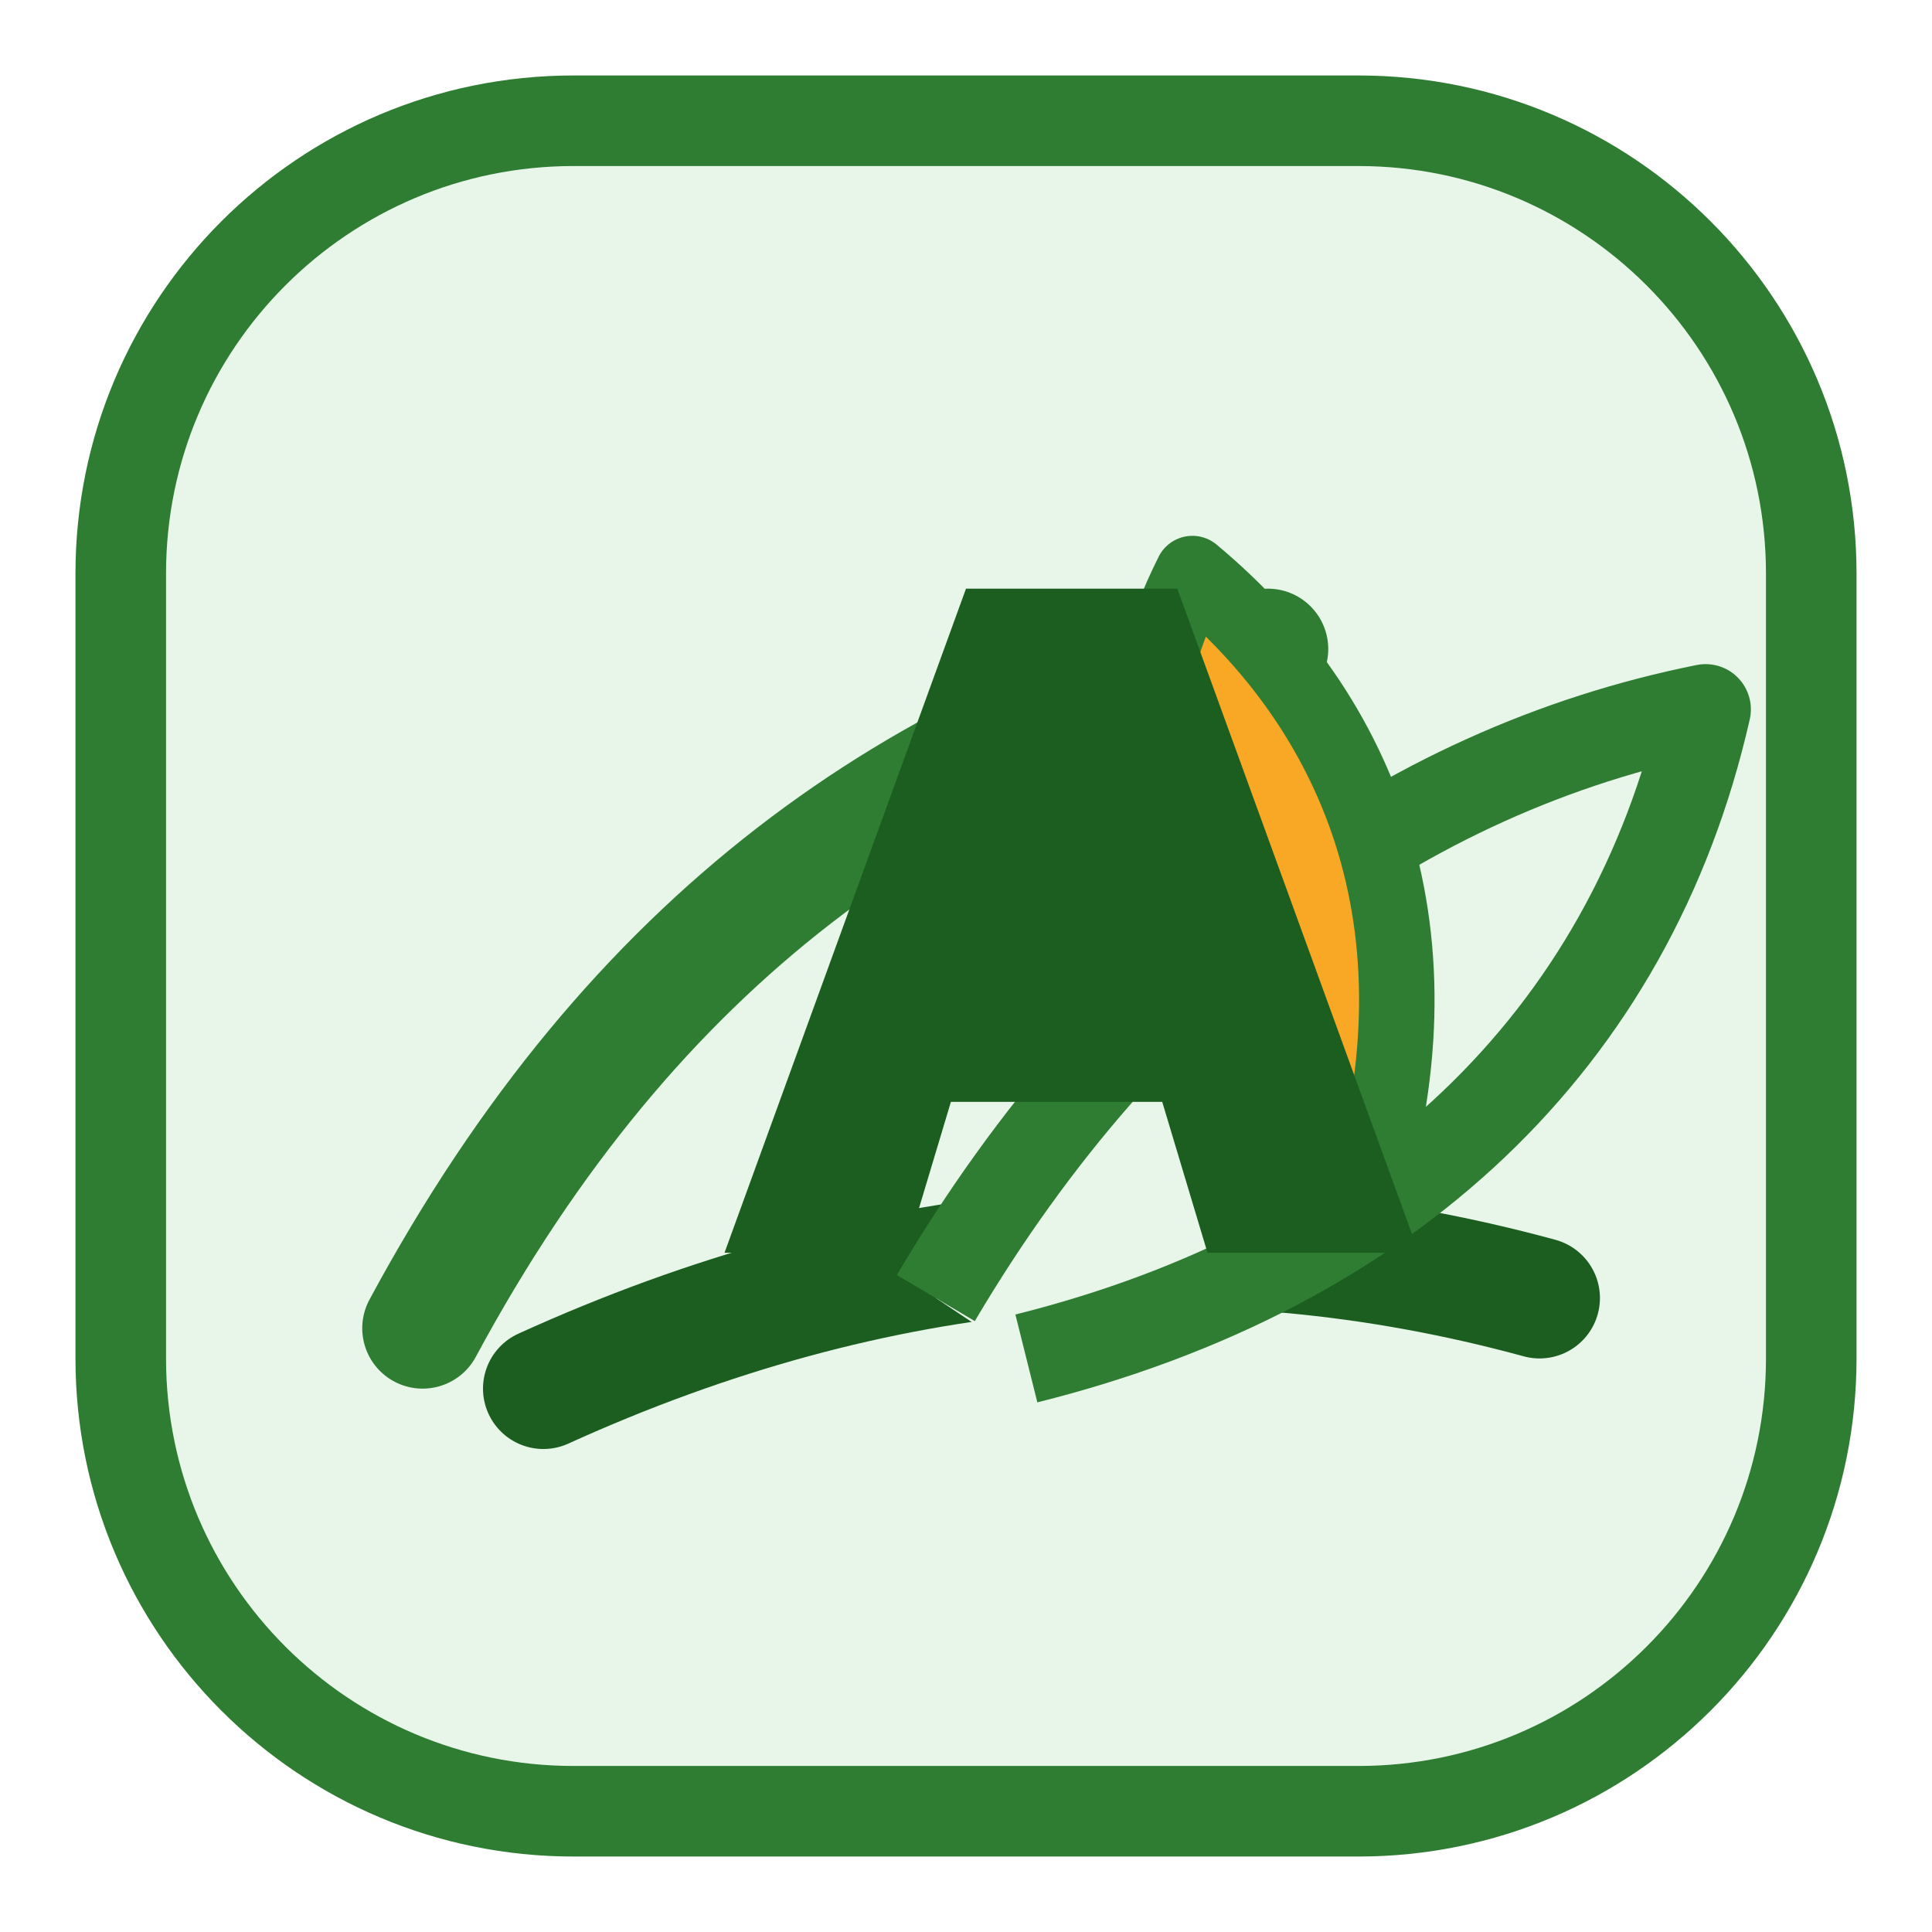
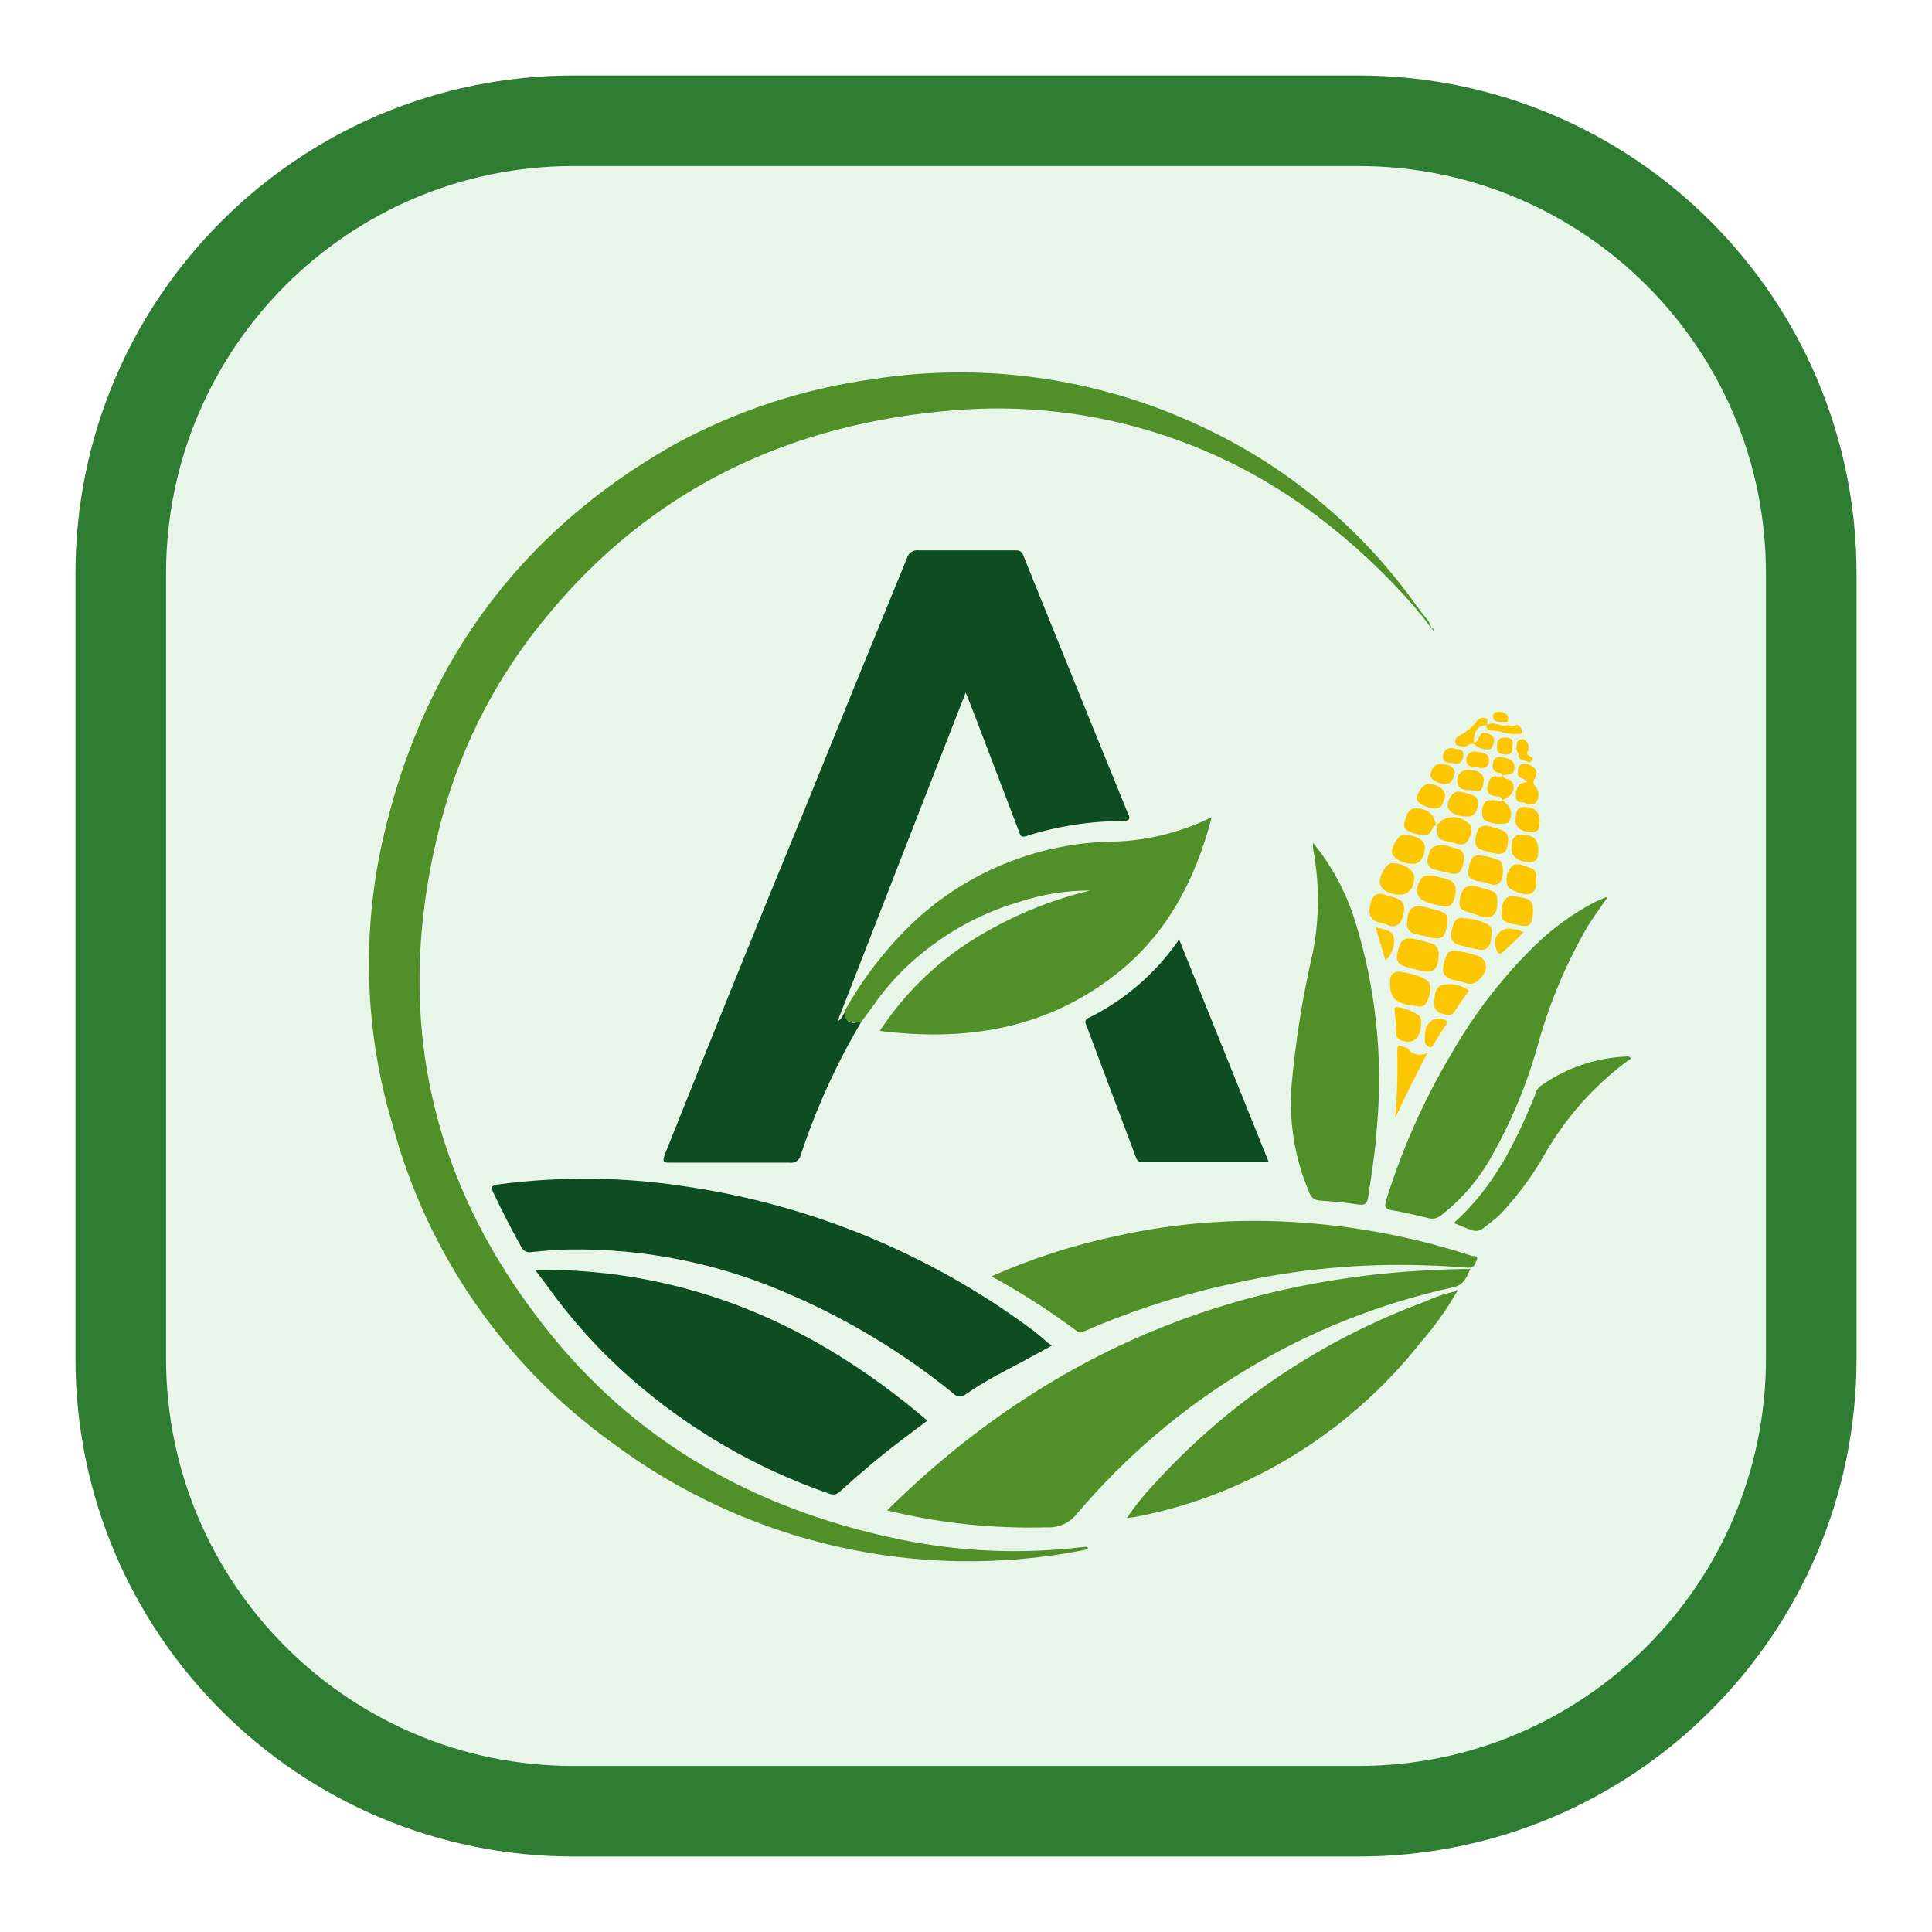
- <svg xmlns="http://www.w3.org/2000/svg" width="128" height="128" viewBox="0 0 128 128" fill="none">
-   <rect x="8" y="8" width="112" height="112" rx="30" fill="#E8F5E9" stroke="#2E7D32" stroke-width="6" />
-   <path d="M28 88C42 62 61 49 84 43" stroke="#2E7D32" stroke-width="8" stroke-linecap="round" />
-   <path d="M36 92C58 82 80 80 102 86" stroke="#1B5E20" stroke-width="8" stroke-linecap="round" />
-   <path d="M62 86C75 64 93 51 113 47C108 69 92 84 68 90" fill="#E8F5E9" stroke="#2E7D32" stroke-width="6" stroke-linejoin="round" />
-   <path d="M79 38c12 10 17 25 11 43-13-10-19-27-11-43Z" fill="#F9A825" stroke="#2E7D32" stroke-width="5" stroke-linejoin="round" />
-   <path d="M48 83L64 39h14l16 44H80l-3-10H63l-3 10H48Z" fill="#1B5E20" />
+ <svg xmlns="http://www.w3.org/2000/svg" id="Layer_1" data-name="Layer 1" viewBox="0 0 128 128">
+   <defs>
+     <style>.cls-1{fill:#e8f5e9;stroke:#2e7d32;stroke-width:6px;}.cls-2{fill:#0e4c21;}.cls-3{fill:#519028;}.cls-4{fill:#fcc600;}</style>
+   </defs>
+   <rect class="cls-1" x="8" y="8" width="112" height="112" rx="30" />
+   <path class="cls-2" d="M57.05,67.72a45,45,0,0,0-4,8.81.64.64,0,0,1-.73.5c-2.63,0-5.25,0-7.88,0-.45,0-.59,0-.39-.55q4.55-11.42,9.23-22.78Q56.66,45.33,60.08,37a.71.71,0,0,1,.78-.54c2.11,0,4.22,0,6.33,0,.28,0,.48,0,.61.35q3.4,8.43,6.84,16.87l.06.16c.23.4.15.55-.34.56a21,21,0,0,0-6.39,1c-.37.13-.38-.11-.46-.31-1-2.63-2-5.25-3-7.87l-.53-1.34c-2.85,7.31-5.66,14.53-8.49,21.78.32-.14.35-.46.53-.66,0,.47.07.79.62.77C56.75,67.7,56.9,67.72,57.05,67.72Z" />
+   <path class="cls-3" d="M93.76,40.26a42.29,42.29,0,0,0-6.4-6,35,35,0,0,0-24-7.09C52.51,28,43.25,32.28,36.23,40.83a35.25,35.25,0,0,0-6.85,13c-3.67,13.29-.95,25.23,8,35.64C43.28,96.26,50.9,100.2,59.67,102a37.65,37.65,0,0,0,12.12.49H72s.05,0,.08.07-.22.13-.33.15a39.51,39.51,0,0,1-31.15-7.09A38.16,38.16,0,0,1,26,74.49,37.23,37.23,0,0,1,25.28,56c2.55-11.67,8.92-20.62,19.36-26.53a38.39,38.39,0,0,1,13.19-4.35,37.51,37.51,0,0,1,21.6,3.06,36.14,36.14,0,0,1,14.45,12Z" />
+   <path class="cls-2" d="M69.71,89.14c-1.31.72-2.52,1.37-3.72,2-.68.38-1.36.79-2,1.23a.59.59,0,0,1-.84-.06,46.44,46.44,0,0,0-10.77-6.53,34.9,34.9,0,0,0-14.63-3c-.84,0-1.68.09-2.52.17a.59.59,0,0,1-.69-.33c-.65-1.17-1.27-2.36-1.84-3.57-.2-.43-.13-.52.33-.58a43.49,43.49,0,0,1,12.48.15,50.79,50.79,0,0,1,22.75,9.39c.42.3.81.64,1.22,1A1.63,1.63,0,0,0,69.71,89.14Z" />
+   <path class="cls-2" d="M35.44,84.12c10.07-.08,18.51,3.61,26,10l-1.67,1.26c-1.42,1.07-2.78,2.22-4.1,3.42a.65.65,0,0,1-.76.15,39.4,39.4,0,0,1-13.12-7.63,35.86,35.86,0,0,1-5.57-6.17Z" />
+   <path class="cls-3" d="M57.05,67.72c-.15,0-.3,0-.45,0-.55,0-.67-.3-.62-.77a24.74,24.74,0,0,1,4.7-6,19.79,19.79,0,0,1,12.6-5.18,15.74,15.74,0,0,0,7-1.63c-1.11,4.27-3.09,8-6.69,10.67C69.05,68.21,63.9,69,58.29,68.3a20.12,20.12,0,0,1,6.1-6A26.21,26.21,0,0,1,72.23,59a14.71,14.71,0,0,0-4.66.74,18.23,18.23,0,0,0-6.33,3.29A16.57,16.57,0,0,0,57.8,66.7C57.56,67.05,57.3,67.38,57.05,67.72Z" />
+   <path class="cls-2" d="M84.06,77H75.72a.42.42,0,0,1-.46-.32Q73.63,72.36,72,68c-.07-.2-.22-.39.12-.56a15.73,15.73,0,0,0,6-5.2Z" />
+   <path class="cls-3" d="M58.77,100.07c10.75-10.62,23.58-15.85,38.64-16-.26.62-.46,1.07-1.14,1.22a45.37,45.37,0,0,0-24.92,15,2.36,2.36,0,0,1-2,.9A40,40,0,0,1,58.77,100.07Z" />
+   <path class="cls-3" d="M65.69,84.56A41.75,41.75,0,0,1,74,81.88,42.23,42.23,0,0,1,86.24,81a46.75,46.75,0,0,1,11.29,2.21c.12,0,.44,0,.31.27s-.17.54-.59.51c-1-.09-1.91-.13-2.87-.16A49.9,49.9,0,0,0,81.84,85a52.29,52.29,0,0,0-9.94,3.17c-.18.08-.36.2-.58,0A47.68,47.68,0,0,0,65.69,84.56Z" />
+   <path class="cls-3" d="M96.55,85.54a21.45,21.45,0,0,1-2.43,3.4,32.17,32.17,0,0,1-13.07,9.84,30.66,30.66,0,0,1-5.94,1.74l-.46.06a17.13,17.13,0,0,1,1.76-2.2,45.59,45.59,0,0,1,18-12.14,8.69,8.69,0,0,1,2.16-.71Z" />
+   <path class="cls-3" d="M106.45,59.52c-.4.58-.81,1.14-1.19,1.73a33.22,33.22,0,0,0-3.43,8.18,32.6,32.6,0,0,1-3,7.17,12.84,12.84,0,0,1-3.37,3.93.91.91,0,0,1-.84.17c-.8-.19-1.6-.39-2.41-.52-.45-.08-.5-.23-.38-.64a45.35,45.35,0,0,1,4.36-9.78,32.46,32.46,0,0,1,5.66-7.27,16.82,16.82,0,0,1,3.67-2.65c.29-.16.6-.27.91-.41Z" />
+   <path class="cls-3" d="M87,55.85A15.35,15.35,0,0,1,89.77,61a35.18,35.18,0,0,1,1.45,13.72c-.1,1.53-.34,3-.57,4.55-.06.43-.18.61-.67.53-.83-.13-1.67-.2-2.51-.26a.74.74,0,0,1-.72-.52,15.06,15.06,0,0,1-1.19-7A65.45,65.45,0,0,1,87,63a18.18,18.18,0,0,0,0-6.74A1.76,1.76,0,0,1,87,55.85Z" />
+   <path class="cls-3" d="M108.05,70.12a20.26,20.26,0,0,0-5.72,6.37,20.44,20.44,0,0,1-2.85,3.87c-.13.12-.25.25-.38.36-1.41,1.11-1,1-2.79.31,2.61-2.31,4.11-5.33,5.39-8.48A1,1,0,0,1,102,72a10.5,10.5,0,0,1,5.71-2A.28.28,0,0,1,108.05,70.12Z" />
+   <path class="cls-4" d="M95.32,63.29c-.06,1-.35,1.23-1.28,1-.25-.07-.51-.12-.77-.2-.71-.2-.83-.42-.65-1.12s.41-.9,1.13-.75c.34.07.66.17,1,.26A.72.72,0,0,1,95.32,63.29Z" />
+   <path class="cls-4" d="M96.46,63a6.28,6.28,0,0,1,1.48.34.78.78,0,0,1,.33,1.23c-.32.45-.67.78-1.27.52a4.05,4.05,0,0,0-.5-.12c-1.1-.21-1-.74-.68-1.65C95.94,63,96.22,63,96.46,63Z" />
+   <path class="cls-4" d="M92.74,64.38a5.75,5.75,0,0,1,1.4.35c.63.24.76.63.5,1.4-.19.57-.41.66-1.11.46l-.23,0c-1-.27-1.2-.54-1.21-1.58C92.09,64.51,92.37,64.37,92.74,64.38Z" />
+   <path class="cls-4" d="M94.58,69.74c-.74,1.43-1.45,2.8-2.14,4.33a40.42,40.42,0,0,0,.13-4.49c0-.34.12-.35.37-.25s.24.06.32.14A1,1,0,0,0,94.58,69.74Z" />
+   <path class="cls-4" d="M93.23,61.12c0-.95.41-1.24,1.28-1,.22.06.45.11.67.18.71.2.82.39.67,1.12s-.37.85-1.09.69l-1-.24A.62.62,0,0,1,93.23,61.12Z" />
+   <path class="cls-4" d="M97,60.84a3.78,3.78,0,0,1,1.4.33c.62.22.43.75.36,1.18a.62.62,0,0,1-.79.56c-.43-.08-.86-.18-1.28-.3a.69.69,0,0,1-.52-.93C96.29,61.24,96.35,60.71,97,60.84Z" />
+   <path class="cls-4" d="M94.93,58l.95.25c.51.15.63.49.54,1-.16.78-.37.93-1.15.73l-.61-.17c-.85-.24-1-.87-.5-1.59C94.32,58,94.54,58,94.93,58Z" />
+   <path class="cls-4" d="M99.2,59.81c0,.9-.48,1.19-1.33.81a4.42,4.42,0,0,0-.55-.17c-.62-.2-.71-.38-.57-1s.39-.9,1.18-.69l.61.17C99.12,59.09,99.21,59.21,99.2,59.81Z" />
+   <path class="cls-4" d="M90.71,60.32c.12-.82.34-1.34,1.18-1,.21.09.45.1.65.2.52.23.6.6.36,1.3a.65.65,0,0,1-1,.44c-.42-.17-1-.11-1.14-.71C90.75,60.47,90.72,60.38,90.71,60.32Z" />
+   <path class="cls-4" d="M99.57,57.7c0,.78-.37,1.12-1,.81A2.53,2.53,0,0,0,98,58.4c-.71-.15-.82-.33-.67-1s.34-.82,1-.68c.2,0,.41.09.61.15C99.48,57,99.57,57.14,99.57,57.7Z" />
+   <path class="cls-4" d="M95.61,56c.21,0,.6.14,1,.26s.45.51.35.9-.2.82-.76.72a11.13,11.13,0,0,1-1.11-.26.6.6,0,0,1-.48-.82C94.7,56.39,94.82,55.94,95.61,56Z" />
+   <path class="cls-4" d="M93.7,58.14c0,.68-.4,1.15-.94,1.13-.79,0-1.33-.36-1.34-.84s.43-1.24.8-1.24C93,57.17,93.71,57.65,93.7,58.14Z" />
+   <path class="cls-4" d="M101.56,60.43c0,.69-.21,1-.67.91-1.1-.19-1.44-.23-1.42-.89s.29-1.15.81-1.07C101.27,59.52,101.63,59.57,101.56,60.43Z" />
+   <path class="cls-4" d="M95,66.4c.09-.38,0-.94.53-1.14a2.25,2.25,0,0,1,1.65.27c.23.09.07.21,0,.31a13,13,0,0,0-.75,1.08c-.23.42-.52.35-.87.24A.7.7,0,0,1,95,66.4Z" />
+   <path class="cls-4" d="M94.15,67.76c0,1-.47,1.43-1.27,1.18a.45.45,0,0,1-.37-.48c0-.5-.07-1-.11-1.48,0-.12-.05-.23.13-.26a3.06,3.06,0,0,1,1.51.59A.72.72,0,0,1,94.15,67.76Z" />
+   <path class="cls-4" d="M95.17,54.72a1.36,1.36,0,0,1,1.9-.33c.47.23.47.6.33,1s-.36.67-.85.52l-.33-.09c-1-.21-1-.21-1-1.12Z" />
+   <path class="cls-4" d="M94.4,56.16c0,.62-.37,1.1-.78,1.07-.77,0-1.41-.42-1.4-.81s.44-1.12.79-1.11C93.85,55.34,94.42,55.68,94.4,56.16Z" />
+   <path class="cls-4" d="M98.53,54.71a6.91,6.91,0,0,1,1,.3c.51.24.41.72.31,1.15s-.46.45-.82.38-.55-.15-.83-.23c-.5-.13-.49-.52-.41-.91S98,54.66,98.53,54.71Z" />
+   <path class="cls-4" d="M101.78,58.43c0,.24,0,.65-.42.79s-1.43-.3-1.49-.55a1.3,1.3,0,0,1,.3-1.28c.38-.3.84,0,1.25.12S101.8,58,101.78,58.43Z" />
+   <path class="cls-4" d="M101.2,51.84c-.18-.34-.65-.21-.64-.61,0-.23,0-.5.25-.59a.83.83,0,0,1,.79.2.51.51,0,0,1,.11.68c-.19.27-.14.39.05.63a.83.83,0,0,1,0,1c-.27.36-.64,0-1,0s-.33-.35-.33-.63C100.51,52.06,100.71,51.82,101.2,51.84Z" />
+   <path class="cls-4" d="M95.18,54.72c-.08-.07-.13,0-.18,0-.15.24-.2.59-.56.59A2.22,2.22,0,0,1,93.2,55c-.34-.26-.08-.64,0-1a.64.64,0,0,1,.77-.43,1.16,1.16,0,0,1,1.15,1.15Z" />
+   <path class="cls-4" d="M98.51,48.05c-.75,0-.84.54-.87,1.14.2,0,.27-.14.31-.26.17-.54.57-.4.86-.22s.15.66,0,.85-.78.06-1-.14-.35-.19-.54-.05a.45.45,0,0,1-.43.08c-.15-.05-.37,0-.42-.23a.45.45,0,0,1,.25-.48,3.42,3.42,0,0,0,1.21-1,.52.52,0,0,1,.53-.16c.26.07.07.29.13.43Z" />
+   <path class="cls-4" d="M101.91,56.34c0,.31,0,.77-.54.78-.73,0-1.25-.37-1.23-.89,0-.69.18-.92.67-.92C101.6,55.32,101.92,55.61,101.91,56.34Z" />
+   <path class="cls-4" d="M96.64,52.44c.83.16,1.3.27,1.28.8s-.28.87-.7.86c-.76,0-1.32-.33-1.31-.74S96.25,52.43,96.64,52.44Z" />
+   <path class="cls-4" d="M99.54,53c.37.32.71.66.52,1.21a.81.81,0,0,1-.15.31,2.09,2.09,0,0,1-1.61-.22,1.15,1.15,0,0,1,.08-1.14c.14-.17.33-.13.52-.15s.44.2.65,0Z" />
+   <path class="cls-4" d="M95.75,52.76c-.14.3-.12.8-.67.8s-1.24-.35-1.22-.69.46-.94.78-.94C95.22,51.94,95.77,52.32,95.75,52.76Z" />
+   <path class="cls-4" d="M102,54.43c0,.29,0,.7-.48.71-.66,0-1.15-.32-1.11-.77s0-.9.61-.9S102,53.75,102,54.43Z" />
+   <path class="cls-4" d="M99.55,53c-.07-.27-.32-.22-.49-.25-.39-.07-.59-.25-.5-.66s.17-.72.68-.65c.11,0,.23.07.31-.05h0c.11.26.42.18.58.37.35.44.08,1-.58,1.24Z" />
+   <path class="cls-4" d="M97.24,51c.66,0,1.09.28,1.06.7s-.11.82-.54.7-1.09.11-1.21-.58A.71.71,0,0,1,97.24,51Z" />
+   <path class="cls-4" d="M94.4,68.66c0-.85.53-1.32,1.19-1.14.26.08.36.17.17.44s-.47.73-.7,1.1c-.09.13-.12.37-.34.32a.46.46,0,0,1-.32-.49Z" />
+   <path class="cls-4" d="M100.94,61.78c-.47.44-.91.88-1.37,1.3-.28.25-.37,0-.43-.21a.94.94,0,0,1,1.12-1.31A1.36,1.36,0,0,1,100.94,61.78Z" />
+   <path class="cls-4" d="M96.39,51.2c-.12.34-.16.72-.62.74s-1.06-.33-1-.62.25-.74.7-.7S96.28,50.7,96.39,51.2Z" />
+   <path class="cls-4" d="M91.79,63.63l-.65-2.19c.52.14,1.09.14,1.21.69A1.72,1.72,0,0,1,91.79,63.63Z" />
+   <path class="cls-4" d="M99.55,51.4c0-.25-.25-.18-.38-.23-.34-.15-.3-.42-.25-.67a.42.42,0,0,1,.51-.34,3,3,0,0,1,.5.11.55.55,0,0,1,.4.61c0,.52-.49.39-.79.51Z" />
+   <path class="cls-4" d="M98.05,50.88c-.26-.17-.84.1-.89-.48a.52.52,0,0,1,.65-.59c.37.06.82.06.84.57C98.66,50.68,98.49,50.94,98.05,50.88Z" />
+   <path class="cls-4" d="M98.5,48.05c.47-.32.91.14,1.38,0,.15,0,.31.09.52,0s.44.18.43.42-.25.13-.41.15c-.56.07-1.06-.25-1.61-.22a.29.29,0,0,1-.3-.42Z" />
+   <path class="cls-4" d="M96.27,49.57c.21.11.68,0,.69.4,0,.27-.14.7-.57.62s-.78,0-.79-.44A.55.55,0,0,1,96.27,49.57Z" />
+   <path class="cls-4" d="M100.48,49.51c0-.2,0-.38.19-.48a.32.32,0,0,1,.42.06.6.6,0,0,1,.18.57c0,.13-.24.21,0,.38s.34.11.23.32-.28.11-.4.08-.57-.22-.49-.36S100.36,49.69,100.48,49.51Z" />
+   <path class="cls-4" d="M99.72,48.87c.23,0,.56.06.5.4s.08.69-.39.72c-.26,0-.64-.06-.64-.35S99.09,48.86,99.72,48.87Z" />
+   <path class="cls-4" d="M99.48,47.83c-.23,0-.54,0-.56-.33s.22-.34.45-.33.55.12.56.44S99.66,47.8,99.48,47.83Z" />
+   <path class="cls-3" d="M94.82,41.62l-.59-.8.09-.07c.19.28.49.5.49.89Z" />
+   <path class="cls-3" d="M94.06,40.65l-.3-.39.12-.1.28.39Z" />
+   <path class="cls-3" d="M94.81,41.64c.09-.07.12,0,.16.07s0,0,0,.07l-.14-.16Z" />
+   <path class="cls-3" d="M95.15,42l0,0h0C95.1,42,95.1,42,95.15,42Z" />
+   <path class="cls-3" d="M94.23,40.82l-.17-.17.1-.1.16.2Z" />
+   <path class="cls-3" d="M96.53,85.53l0-.07,0,0-.07.05Z" />
</svg>
